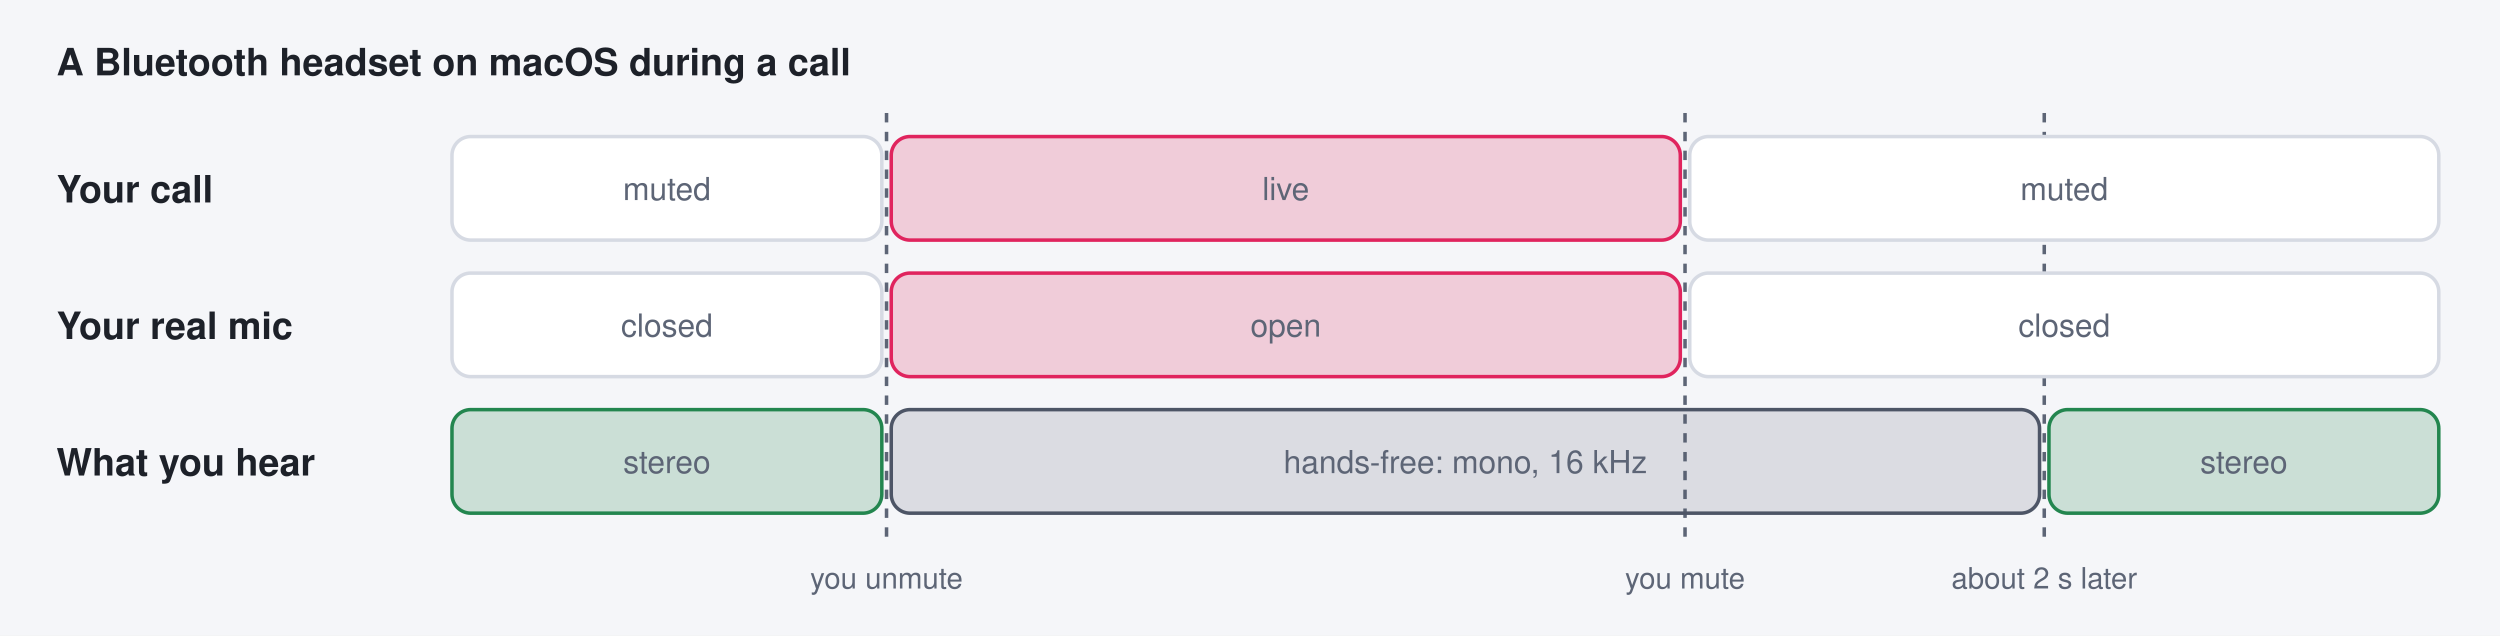
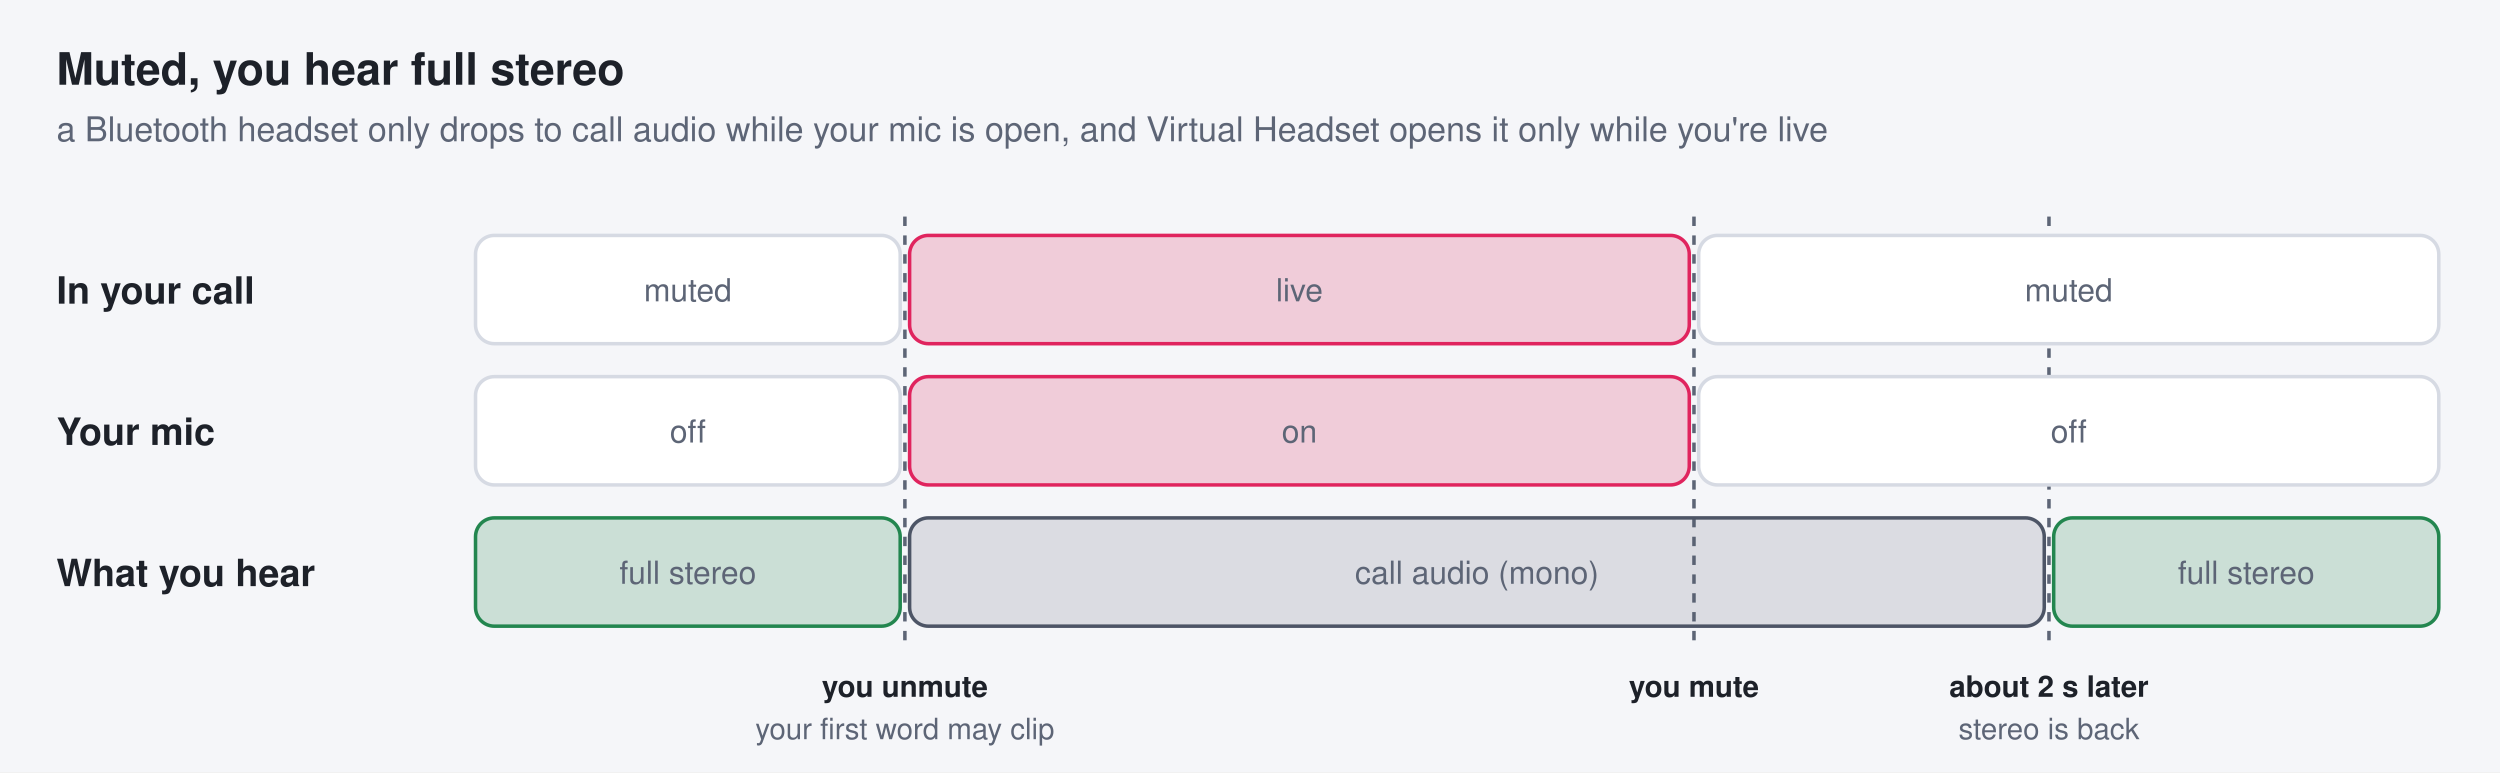
- <svg xmlns="http://www.w3.org/2000/svg" viewBox="0 0 1062 270" width="1062" height="270" role="img">
+ <svg xmlns="http://www.w3.org/2000/svg" viewBox="0 0 1062 328" width="1062" height="328" role="img">
  <style>
  text { font-family: -apple-system, 'Segoe UI', Helvetica, Arial, sans-serif; fill: #1d2129; }
  .bg { fill: #f5f6f9; }
  .box { fill: #ffffff; stroke: #d6dae3; stroke-width: 2; }
-   .key { fill: #e0245e; fill-opacity: .1; stroke: #e0245e; stroke-width: 2.5; }
-   .end { fill: #4d5566; fill-opacity: .14; stroke: #4d5566; stroke-width: 2; }
-   .group { fill: none; stroke: #5d6576; stroke-width: 1.5; stroke-dasharray: 6 5; }
+   .key { fill: #e0245e; fill-opacity: .08; stroke: #e0245e; stroke-width: 2.5; }
+   .head { font-size: 19px; font-weight: 700; }
+   .lede { font-size: 14.5px; fill: #5d6576; }
  .title { font-size: 16px; font-weight: 650; }
  .sub { font-size: 13.5px; fill: #5d6576; }
-   .label { font-size: 13px; font-weight: 550; fill: #4d5566; }
+   .label { font-size: 13px; font-weight: 600; fill: #1d2129; }
  .axis { font-size: 12.5px; fill: #5d6576; }
+   .axis-strong { font-size: 12.5px; font-weight: 650; fill: #1d2129; }
  .edge { fill: none; stroke: #4d5566; stroke-width: 2; marker-end: url(#arrow); }
  .tick { stroke: #5d6576; stroke-width: 1.5; stroke-dasharray: 4 4; }
  .tag { fill: #f5f6f9; }
-   .head { fill: #4d5566; }
+   .arrowhead { fill: #4d5566; }
+   .badge { fill: #e0245e; }
+   .badge-text { font-size: 12px; font-weight: 700; fill: #ffffff; }
+   .ink { fill: none; stroke: #1d2129; stroke-width: 2.4; stroke-linecap: round; stroke-linejoin: round; }
+   .ink-live { fill: none; stroke: #e0245e; stroke-width: 2.4; stroke-linecap: round; stroke-linejoin: round; }
  .seg-quiet { fill: #ffffff; stroke: #d6dae3; stroke-width: 1.5; }
  .seg-live { fill: #e0245e; fill-opacity: .2; stroke: #e0245e; stroke-width: 1.5; }
  .seg-ok { fill: #23864f; fill-opacity: .2; stroke: #23864f; stroke-width: 1.5; }
  .seg-mono { fill: #4d5566; fill-opacity: .16; stroke: #4d5566; stroke-width: 1.5; }
</style>
  <defs>
    <marker id="arrow" viewBox="0 0 10 10" refX="9" refY="5" markerWidth="8" markerHeight="8" orient="auto-start-reverse">
-       <path class="head" d="M0 0L10 5L0 10z" />
+       <path class="arrowhead" d="M0 0L10 5L0 10z" />
    </marker>
  </defs>
-   <rect class="bg" width="1062" height="270" />
-   <text class="title" x="24" y="32">A Bluetooth headset on macOS during a call</text>
-   <line class="tick" x1="376.6" y1="48" x2="376.6" y2="228" />
-   <line class="tick" x1="715.8" y1="48" x2="715.8" y2="228" />
-   <line class="tick" x1="868.4" y1="48" x2="868.4" y2="228" />
-   <text class="axis" x="376.6" y="250" text-anchor="middle">you unmute</text>
-   <text class="axis" x="715.8" y="250" text-anchor="middle">you mute</text>
-   <text class="axis" x="868.4" y="250" text-anchor="middle">about 2 s later</text>
-   <text class="title" x="24" y="86">Your call</text>
-   <rect class="seg-quiet" x="192" y="58" width="182.6" height="44" rx="8" />
-   <text class="sub" x="283.3" y="85" text-anchor="middle">muted</text>
-   <rect class="seg-live" x="378.6" y="58" width="335.2" height="44" rx="8" />
-   <text class="sub" x="546.2" y="85" text-anchor="middle">live</text>
-   <rect class="seg-quiet" x="717.8" y="58" width="318.2" height="44" rx="8" />
-   <text class="sub" x="876.9" y="85" text-anchor="middle">muted</text>
-   <text class="title" x="24" y="144">Your real mic</text>
-   <rect class="seg-quiet" x="192" y="116" width="182.6" height="44" rx="8" />
-   <text class="sub" x="283.3" y="143" text-anchor="middle">closed</text>
-   <rect class="seg-live" x="378.6" y="116" width="335.2" height="44" rx="8" />
-   <text class="sub" x="546.2" y="143" text-anchor="middle">open</text>
-   <rect class="seg-quiet" x="717.8" y="116" width="318.2" height="44" rx="8" />
-   <text class="sub" x="876.9" y="143" text-anchor="middle">closed</text>
-   <text class="title" x="24" y="202">What you hear</text>
-   <rect class="seg-ok" x="192" y="174" width="182.6" height="44" rx="8" />
-   <text class="sub" x="283.3" y="201" text-anchor="middle">stereo</text>
-   <rect class="seg-mono" x="378.6" y="174" width="487.8" height="44" rx="8" />
-   <text class="sub" x="622.5" y="201" text-anchor="middle">hands-free: mono, 16 kHz</text>
-   <rect class="seg-ok" x="870.4" y="174" width="165.6" height="44" rx="8" />
-   <text class="sub" x="953.2" y="201" text-anchor="middle">stereo</text>
+   <rect class="bg" width="1062" height="328" />
+   <text class="head" x="24" y="36">Muted, you hear full stereo</text>
+   <text class="lede" x="24" y="60">a Bluetooth headset only drops to call audio while your mic is open, and Virtual Headset opens it only while you're live</text>
+   <line class="tick" x1="384.4" y1="92" x2="384.4" y2="276" />
+   <line class="tick" x1="719.6" y1="92" x2="719.6" y2="276" />
+   <line class="tick" x1="870.4" y1="92" x2="870.4" y2="276" />
+   <text class="axis-strong" x="384.4" y="296" text-anchor="middle">you unmute</text>
+   <text class="axis" x="384.4" y="314" text-anchor="middle">your first word may clip</text>
+   <text class="axis-strong" x="719.6" y="296" text-anchor="middle">you mute</text>
+   <text class="axis-strong" x="870.4" y="296" text-anchor="middle">about 2 s later</text>
+   <text class="axis" x="870.4" y="314" text-anchor="middle">stereo is back</text>
+   <text class="title" x="24" y="129">In your call</text>
+   <rect class="seg-quiet" x="202" y="100" width="180.4" height="46" rx="8" />
+   <text class="sub" x="292.2" y="128" text-anchor="middle">muted</text>
+   <rect class="seg-live" x="386.4" y="100" width="331.2" height="46" rx="8" />
+   <text class="sub" x="552" y="128" text-anchor="middle">live</text>
+   <rect class="seg-quiet" x="721.6" y="100" width="314.4" height="46" rx="8" />
+   <text class="sub" x="878.8" y="128" text-anchor="middle">muted</text>
+   <text class="title" x="24" y="189">Your mic</text>
+   <rect class="seg-quiet" x="202" y="160" width="180.4" height="46" rx="8" />
+   <text class="sub" x="292.2" y="188" text-anchor="middle">off</text>
+   <rect class="seg-live" x="386.4" y="160" width="331.2" height="46" rx="8" />
+   <text class="sub" x="552" y="188" text-anchor="middle">on</text>
+   <rect class="seg-quiet" x="721.6" y="160" width="314.4" height="46" rx="8" />
+   <text class="sub" x="878.8" y="188" text-anchor="middle">off</text>
+   <text class="title" x="24" y="249">What you hear</text>
+   <rect class="seg-ok" x="202" y="220" width="180.4" height="46" rx="8" />
+   <text class="sub" x="292.2" y="248" text-anchor="middle">full stereo</text>
+   <rect class="seg-mono" x="386.4" y="220" width="482" height="46" rx="8" />
+   <text class="sub" x="627.4" y="248" text-anchor="middle">call audio (mono)</text>
+   <rect class="seg-ok" x="872.4" y="220" width="163.6" height="46" rx="8" />
+   <text class="sub" x="954.2" y="248" text-anchor="middle">full stereo</text>
</svg>
